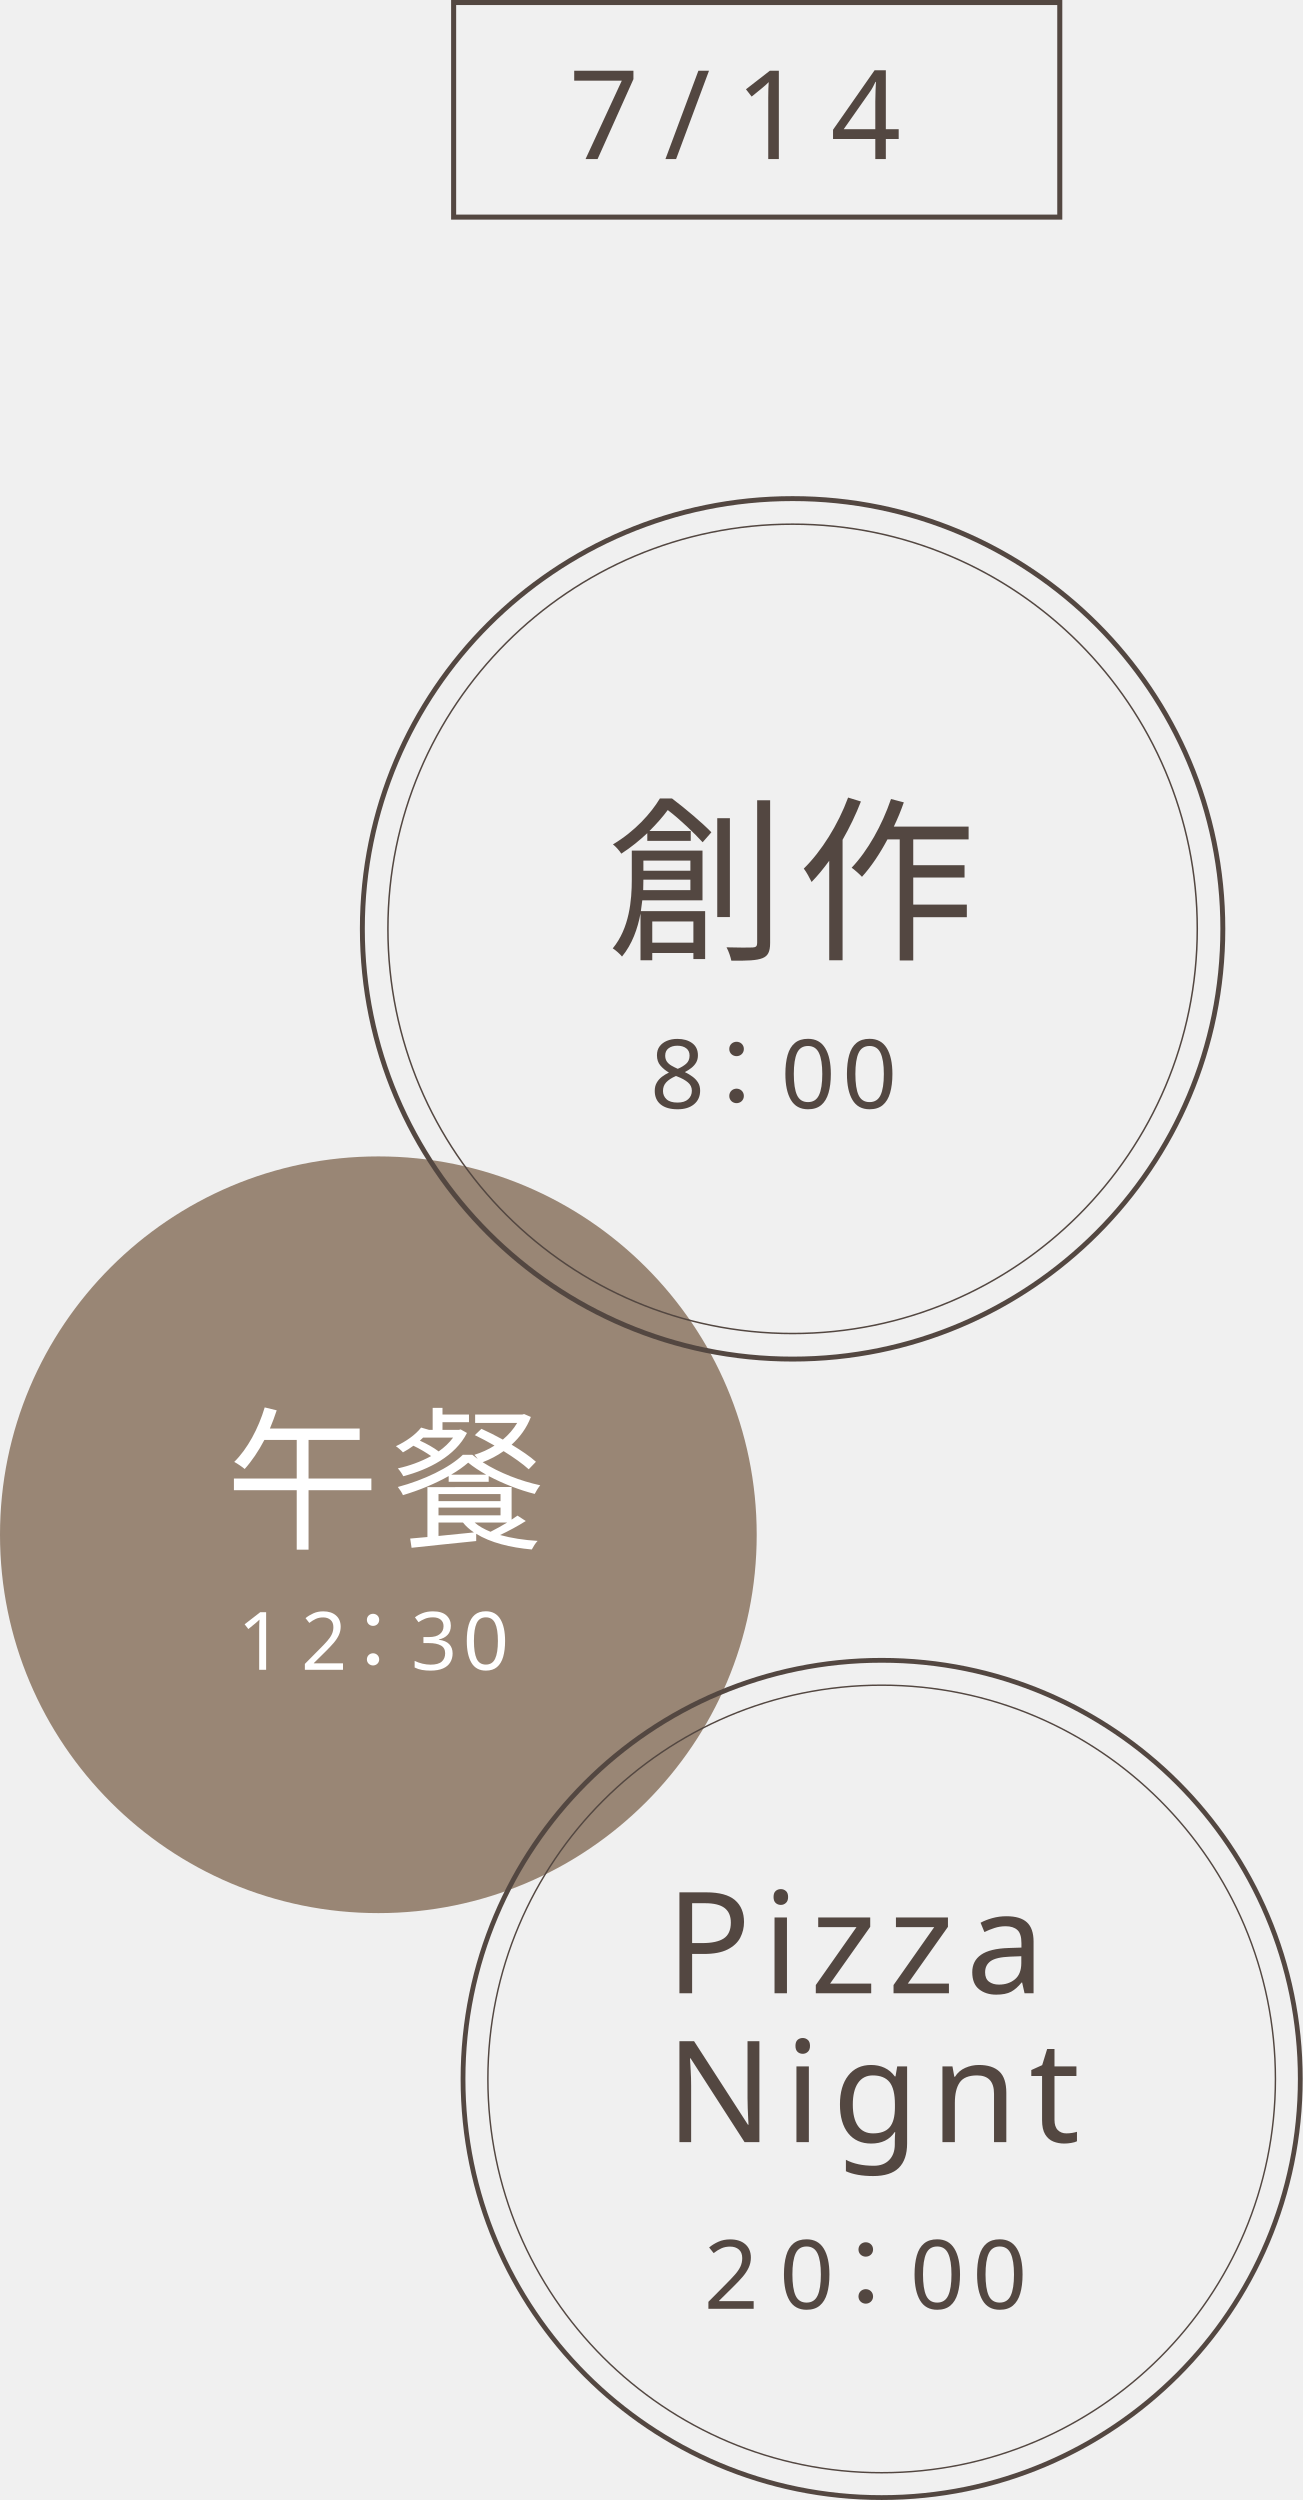
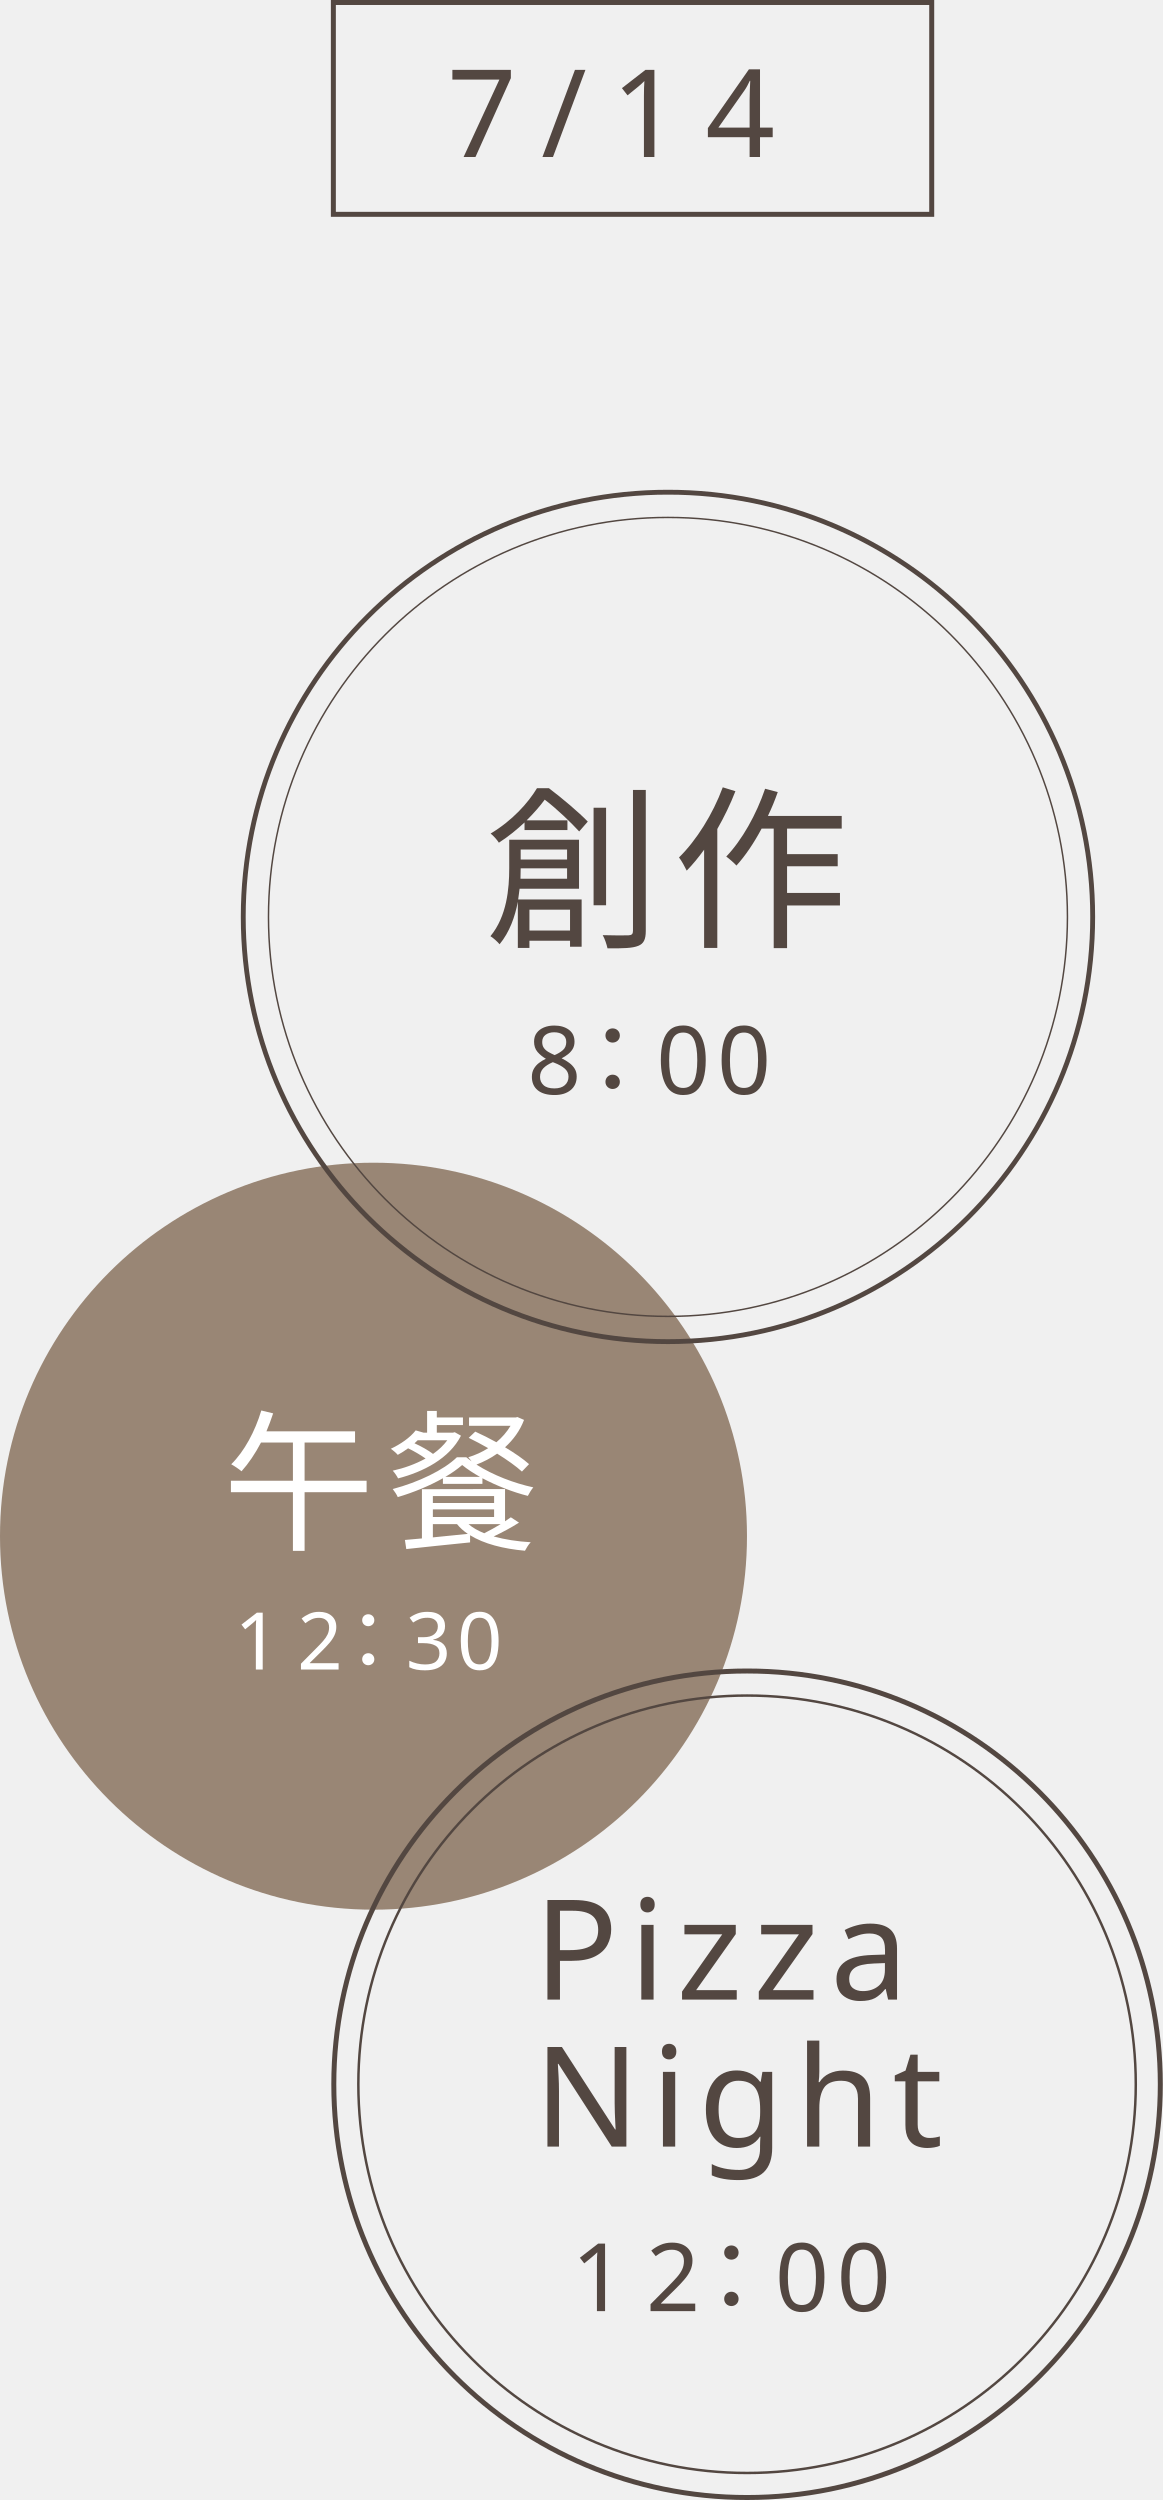
- <svg xmlns="http://www.w3.org/2000/svg" viewBox="0 0 516.19 990.61">
+ <svg xmlns="http://www.w3.org/2000/svg" viewBox="0 0 466.75 1003.5">
  <defs>
-     <style>.cls-1{fill:#998675;}.cls-16,.cls-2,.cls-3,.cls-4,.cls-5{fill:none;stroke:#534741;stroke-miterlimit:10;}.cls-2{stroke-width:1.95px;}.cls-3{stroke-width:0.6px;}.cls-4{stroke-width:1.9px;}.cls-5{stroke-width:0.58px;}.cls-6{font-size:61px;letter-spacing:0.08em;}.cls-6,.cls-9{fill:#fff;}.cls-6,.cls-7{font-family:HiraKakuProN-W4-90ms-RKSJ-H, Hiragino Sans;}.cls-7{font-size:70.54px;letter-spacing:0.07em;}.cls-11,.cls-13,.cls-15,.cls-7,.cls-8{fill:#534741;}.cls-8{font-size:56px;letter-spacing:0.08em;}.cls-15,.cls-8{font-family:HiraKakuProN-W5-90ms-RKSJ-H, Hiragino Sans;}.cls-9{font-size:32px;letter-spacing:0.07em;}.cls-11,.cls-13,.cls-9{font-family:HiraKakuProN-W6-90ms-RKSJ-H, Hiragino Sans;}.cls-10{letter-spacing:-0.18em;}.cls-11,.cls-13{font-size:38px;}.cls-11,.cls-14{letter-spacing:-0.17em;}.cls-12{letter-spacing:0.07em;}.cls-13{letter-spacing:0.08em;}.cls-15{font-size:49px;letter-spacing:0.2em;}.cls-16{stroke-width:2px;}</style>
+     <style>.cls-1{fill:#998675;}.cls-2,.cls-3,.cls-4,.cls-5{fill:none;stroke:#534741;stroke-miterlimit:10;}.cls-2{stroke-width:1.95px;}.cls-3{stroke-width:0.6px;}.cls-4{stroke-width:2px;}.cls-6{font-size:61px;letter-spacing:0.08em;}.cls-6,.cls-9{fill:#fff;}.cls-6,.cls-7{font-family:HiraKakuProN-W3-90ms-RKSJ-H, Hiragino Kaku Gothic Pro;}.cls-7{font-size:70.54px;letter-spacing:0.07em;}.cls-11,.cls-13,.cls-15,.cls-7,.cls-8{fill:#534741;}.cls-8{font-size:56px;letter-spacing:0.08em;}.cls-15,.cls-8{font-family:HiraKakuProN-W5-90ms-RKSJ-H, Hiragino Sans;}.cls-9{font-size:32px;letter-spacing:0.07em;}.cls-11,.cls-13,.cls-9{font-family:HiraKakuProN-W6-90ms-RKSJ-H, Hiragino Kaku Gothic Pro;}.cls-10{letter-spacing:-0.18em;}.cls-11,.cls-13{font-size:38px;}.cls-11,.cls-14{letter-spacing:-0.17em;}.cls-12{letter-spacing:0.07em;}.cls-13{letter-spacing:0.08em;}.cls-15{font-size:49px;letter-spacing:0.2em;}</style>
  </defs>
  <g id="Layer_2" data-name="Layer 2">
    <g id="圖層_2" data-name="圖層 2">
-       <circle class="cls-1" cx="149.92" cy="608.14" r="149.92" />
-       <circle class="cls-2" cx="314.06" cy="368.05" r="170.48" />
-       <circle class="cls-3" cx="314.06" cy="368.05" r="160.35" />
-       <circle class="cls-4" cx="349.35" cy="823.77" r="165.88" />
-       <circle class="cls-5" cx="349.35" cy="823.77" r="156.03" />
-       <text class="cls-6" transform="translate(89.39 609.1)">午餐</text>
-       <text class="cls-7" transform="translate(240.47 375.01)">創作</text>
-       <text class="cls-8" transform="translate(263.78 789.81)">Pizza<tspan x="0" y="59">Nignt</tspan>
+       <circle class="cls-1" cx="149.92" cy="616.63" r="149.92" />
+       <circle class="cls-2" cx="268.12" cy="368.05" r="170.48" />
+       <circle class="cls-3" cx="268.12" cy="368.05" r="160.35" />
+       <circle class="cls-4" cx="299.87" cy="836.62" r="165.88" />
+       <circle class="cls-5" cx="299.87" cy="836.62" r="156.03" />
+       <text class="cls-6" transform="translate(89.39 617.59)">午餐</text>
+       <text class="cls-7" transform="translate(194.53 375.01)">創作</text>
+       <text class="cls-8" transform="translate(214.3 802.65)">Pizza<tspan x="0" y="59">Night</tspan>
      </text>
-       <text class="cls-9" transform="translate(94.09 661.66)">1<tspan class="cls-10" x="25.18" y="0">2：</tspan>
+       <text class="cls-9" transform="translate(94.09 670.16)">1<tspan class="cls-10" x="25.18" y="0">2：</tspan>
        <tspan x="68.77" y="0">30</tspan>
      </text>
-       <text class="cls-11" transform="translate(257.58 439.17)">8：<tspan class="cls-12" x="51.76" y="0">00</tspan>
+       <text class="cls-11" transform="translate(211.64 439.17)">8：<tspan class="cls-12" x="51.76" y="0">00</tspan>
      </text>
-       <text class="cls-13" transform="translate(278.87 914.86)">2<tspan class="cls-14" x="29.91" y="0">0：</tspan>
+       <text class="cls-13" transform="translate(229.39 927.7)">1<tspan class="cls-14" x="29.91" y="0">2：</tspan>
        <tspan x="81.66" y="0">00</tspan>
      </text>
-       <text class="cls-15" transform="translate(225.37 63.02)">7/14</text>
-       <rect class="cls-16" x="179.75" y="1" width="240.18" height="85.03" />
+       <text class="cls-15" transform="translate(179.43 63.02)">7/14</text>
+       <rect class="cls-4" x="133.81" y="1" width="240.18" height="85.03" />
    </g>
  </g>
</svg>
